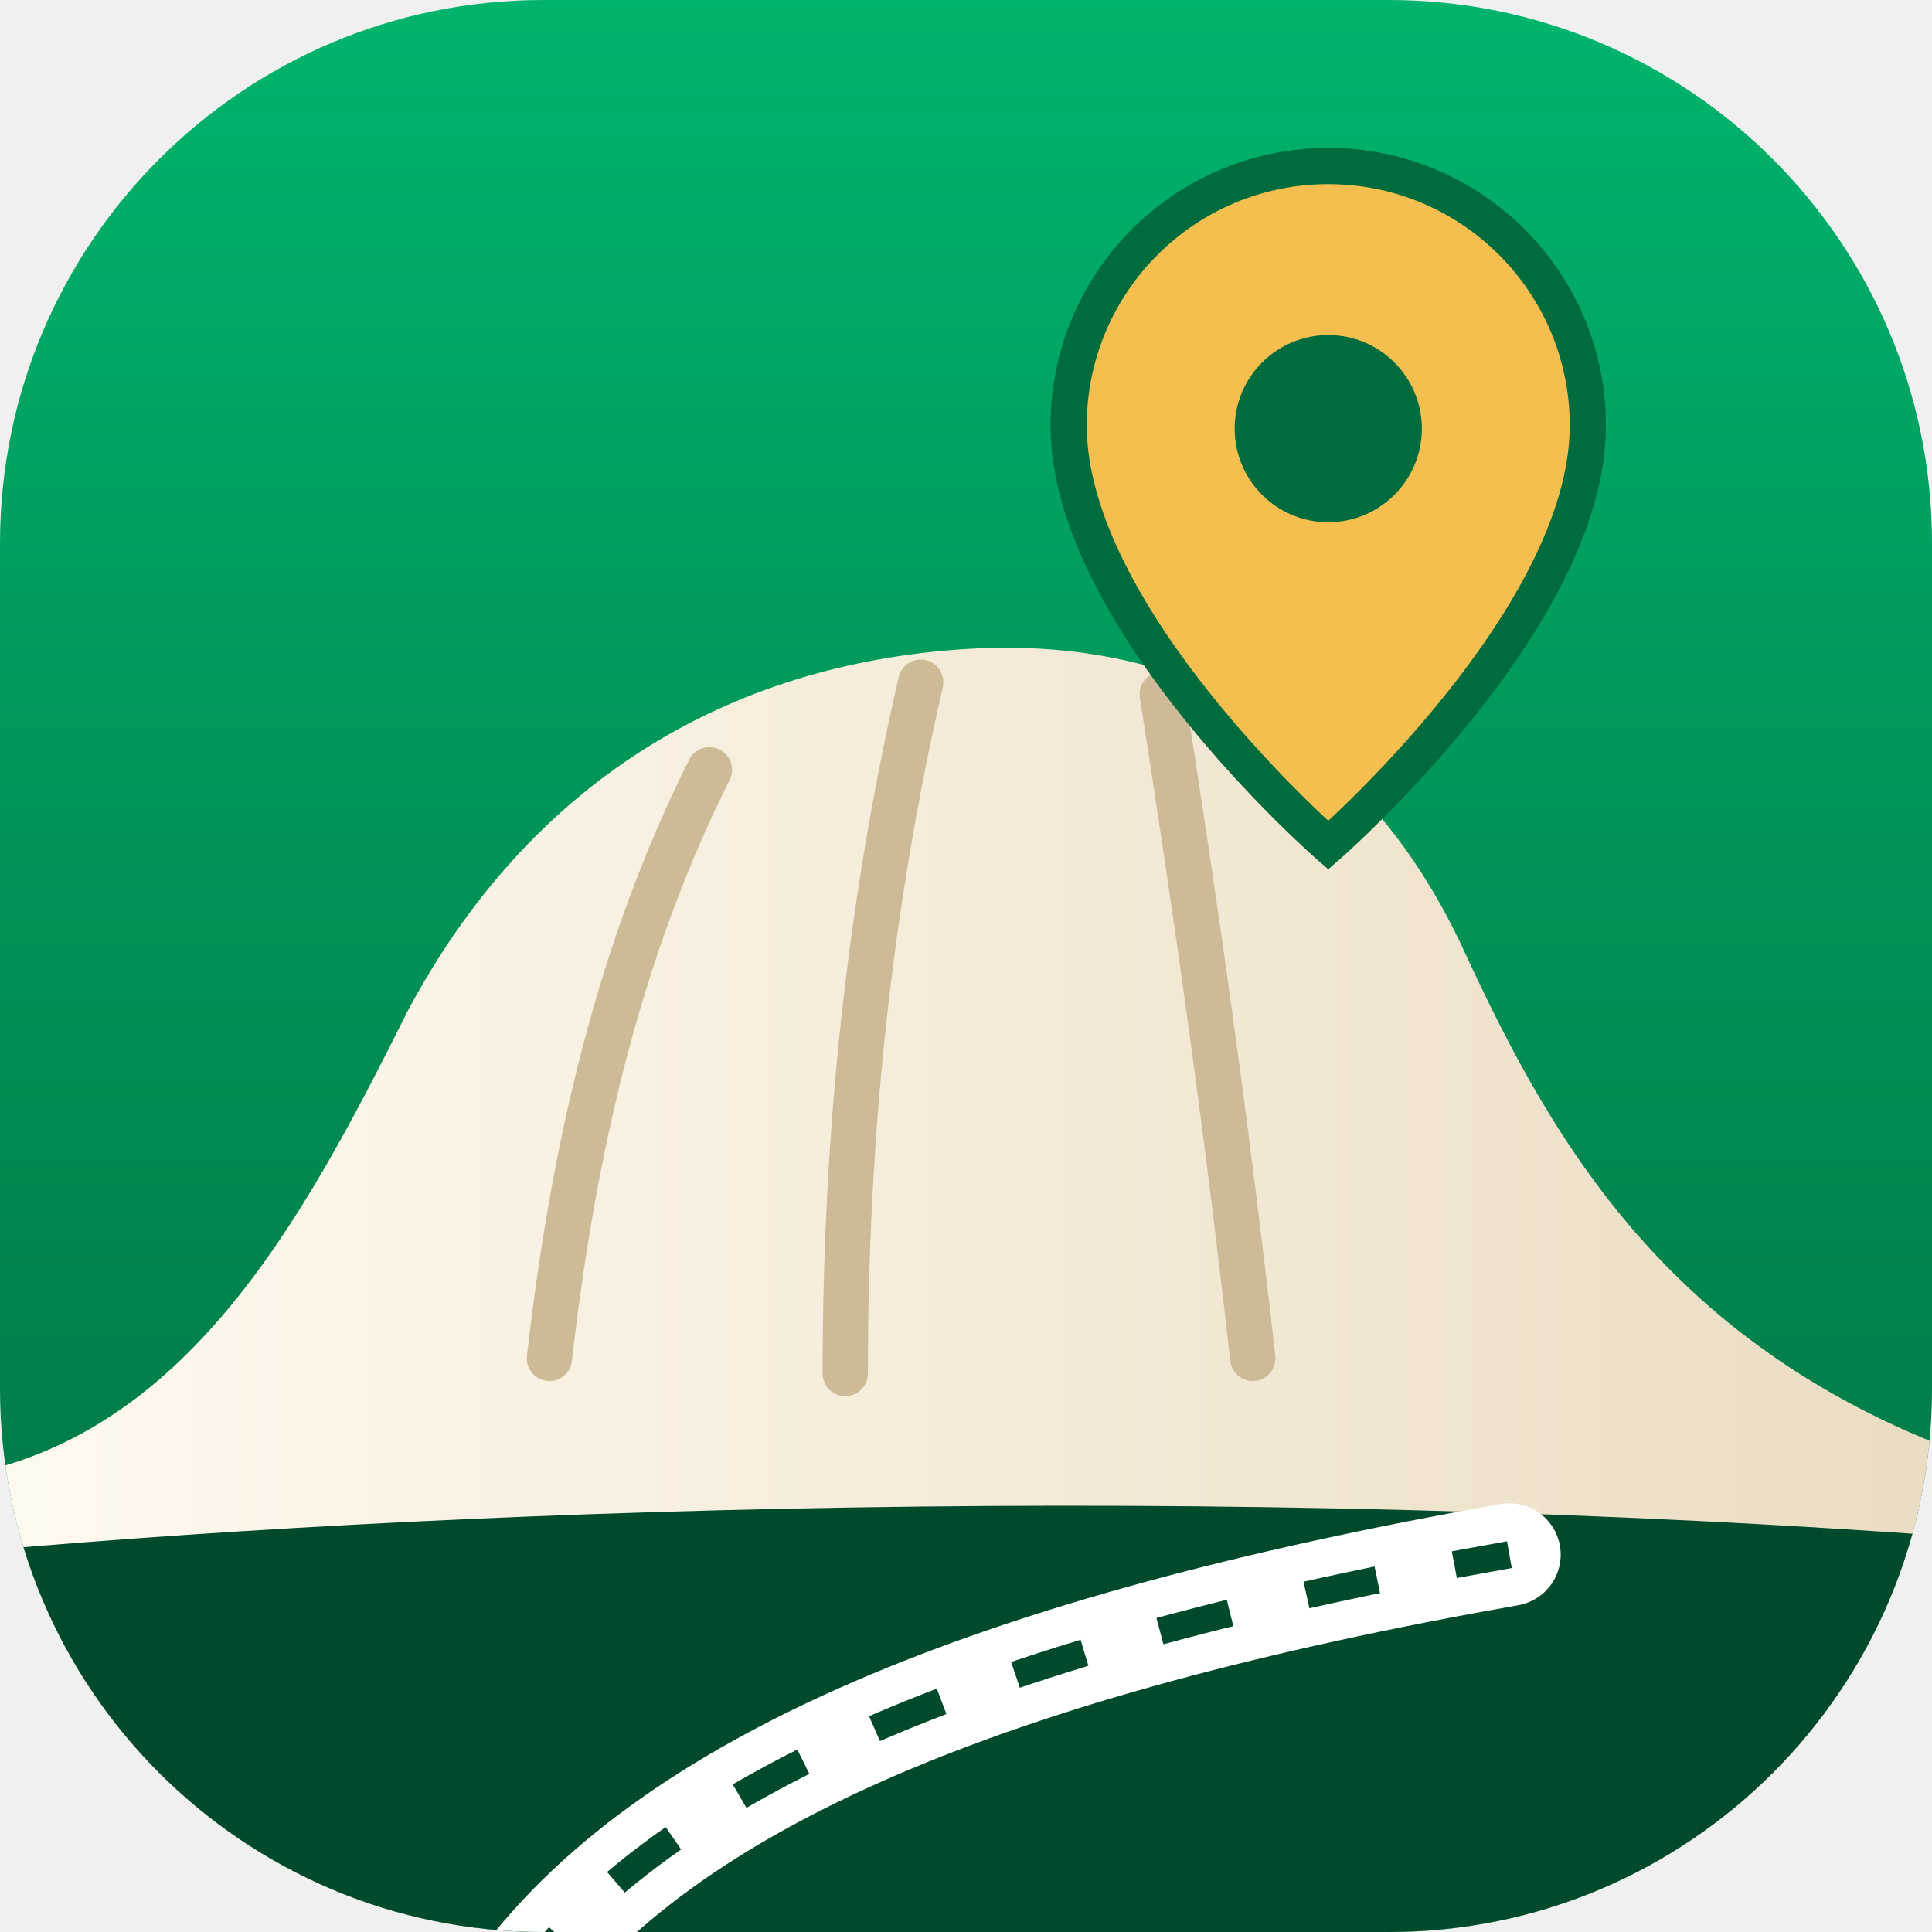
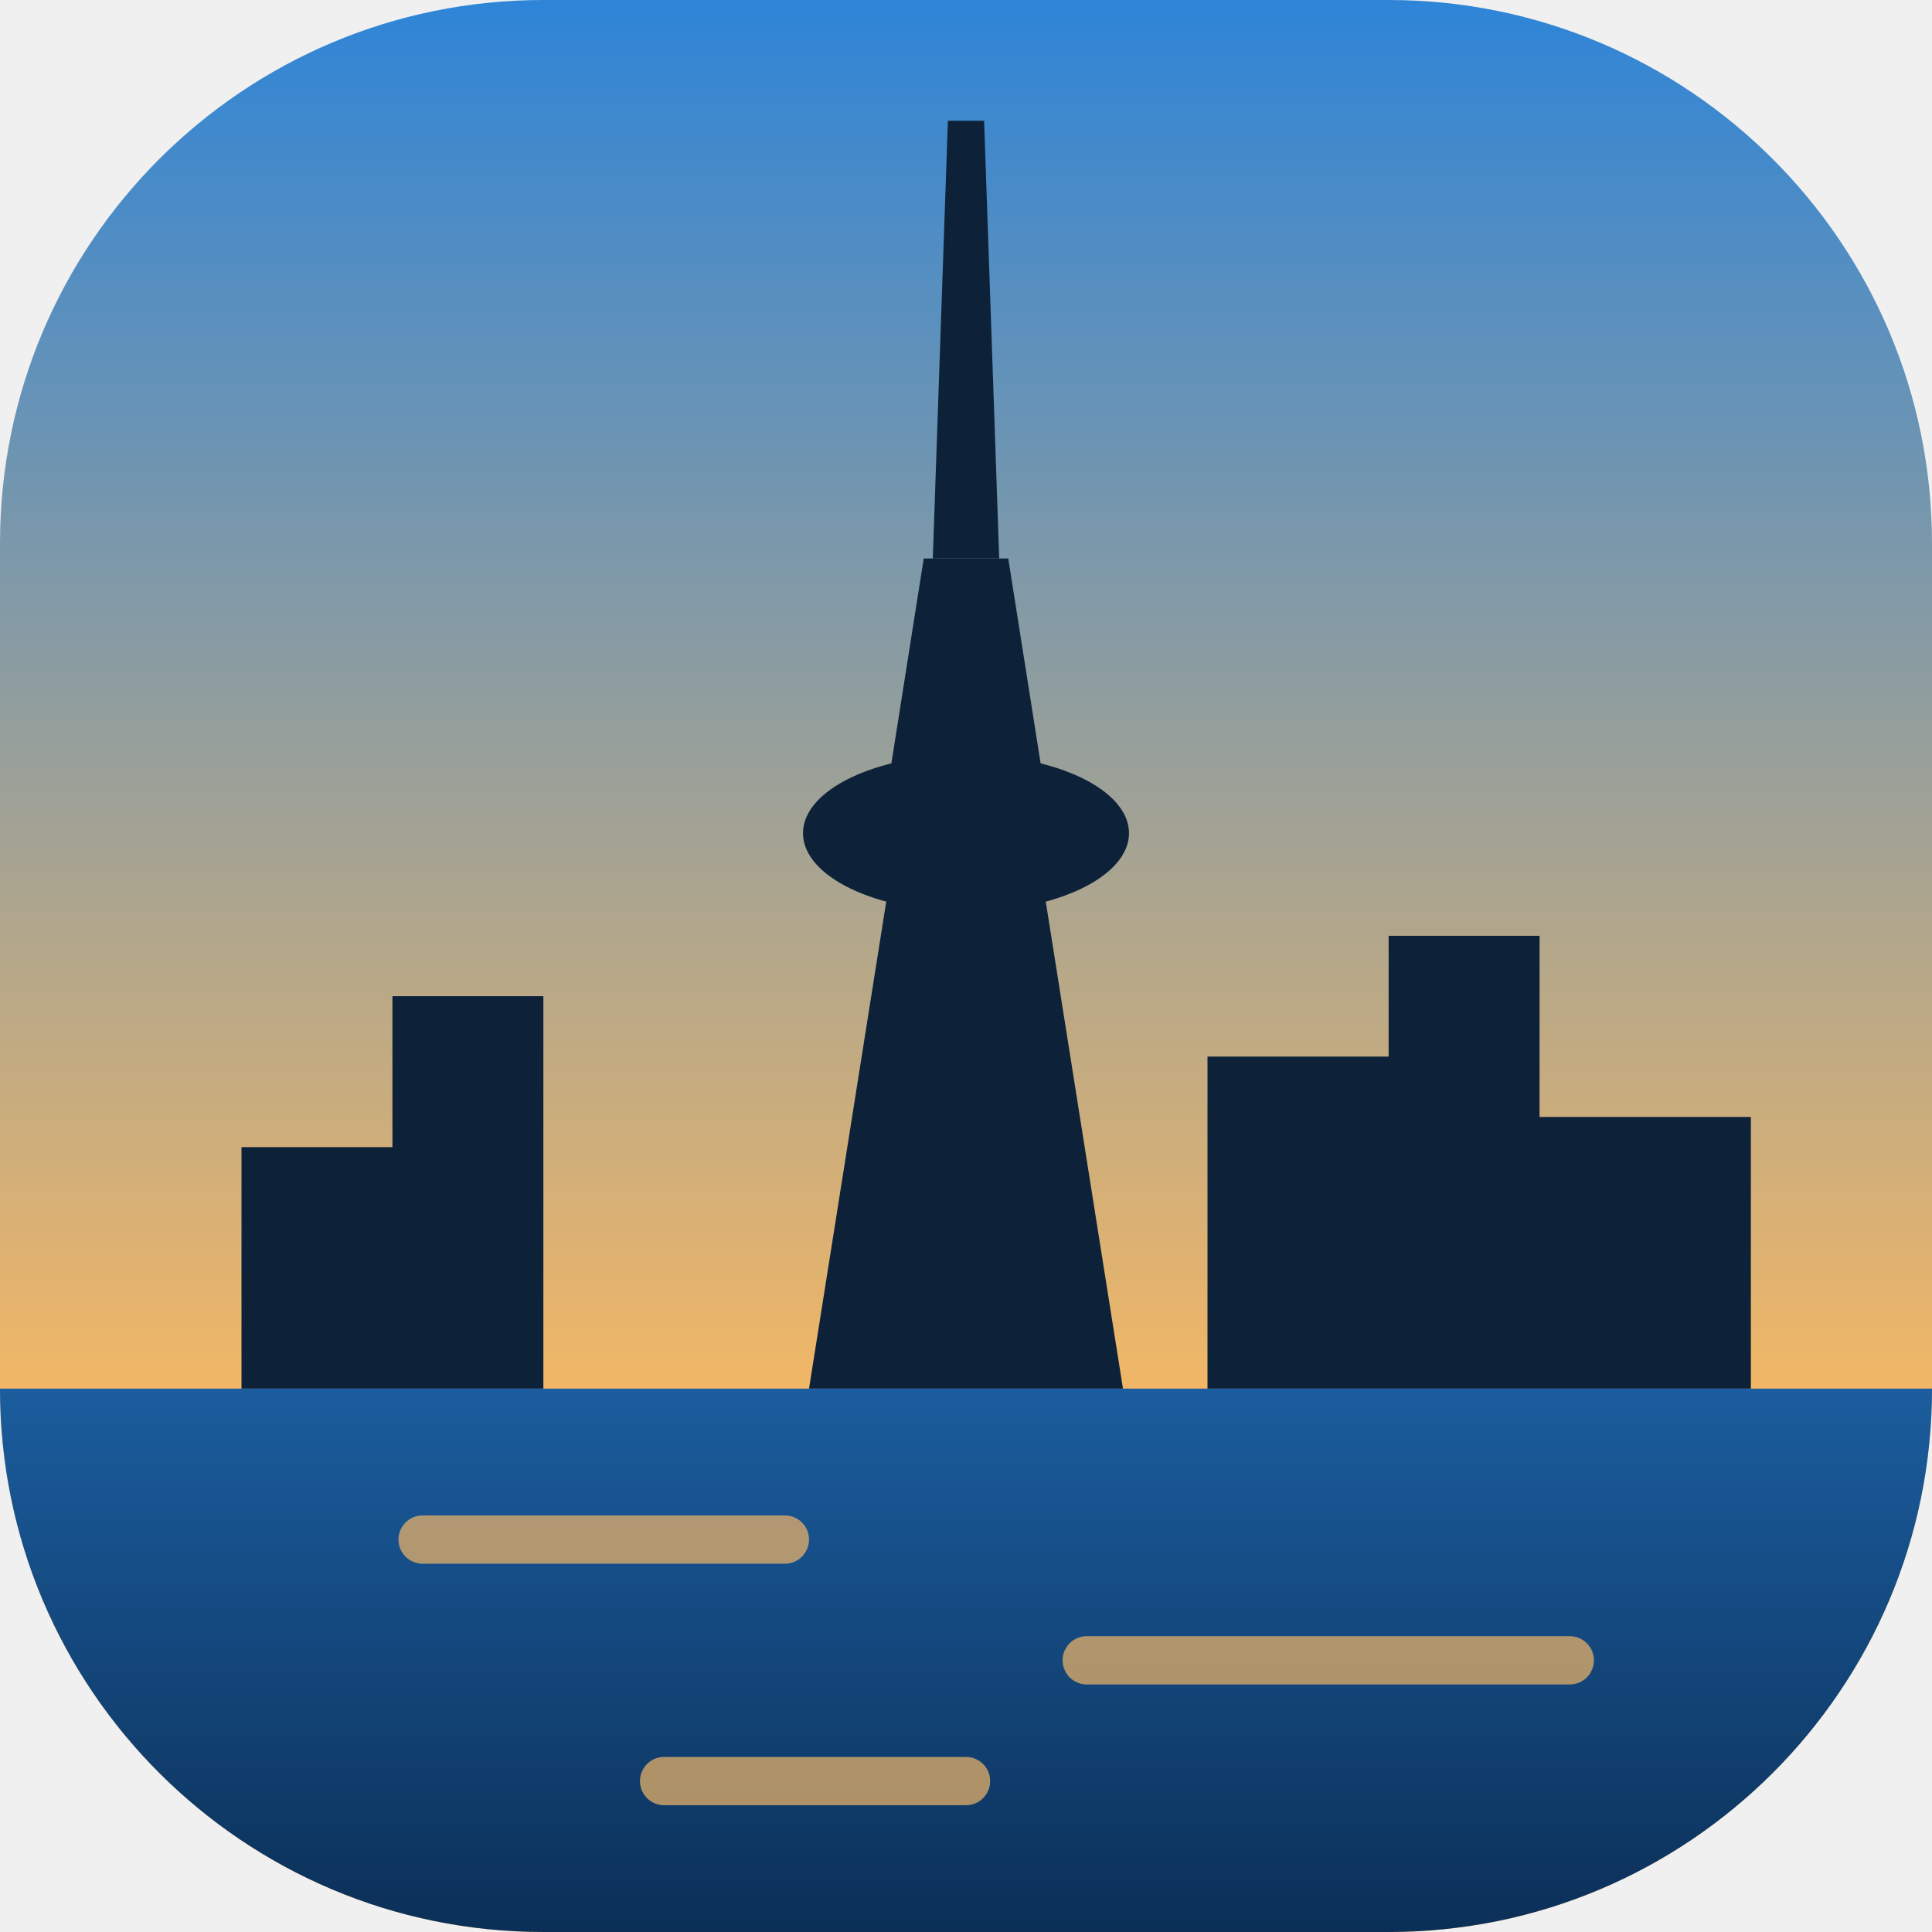
<svg xmlns="http://www.w3.org/2000/svg" viewBox="0 0 64 64">
  <defs>
-     <linearGradient id="abt-sky" x1="0" y1="0" x2="0" y2="1">
-       <stop offset="0" stop-color="#00b46c" />
-       <stop offset="1" stop-color="#006b3d" />
+     <linearGradient id="slt-sky" x1="0" y1="0" x2="0" y2="1">
+       <stop offset="0" stop-color="#2d84d8" />
+       <stop offset="0.72" stop-color="#f2b766" />
    </linearGradient>
-     <linearGradient id="abt-rock" x1="0" y1="0" x2="1" y2="0">
-       <stop offset="0" stop-color="#fffaf0" />
-       <stop offset="1" stop-color="#eadcc2" />
+     <linearGradient id="slt-lake" x1="0" y1="0" x2="0" y2="1">
+       <stop offset="0" stop-color="#1b5d9e" />
+       <stop offset="1" stop-color="#0b2f57" />
    </linearGradient>
-     <clipPath id="abt-tile">
+     <clipPath id="slt-tile">
      <rect width="64" height="64" rx="18" />
    </clipPath>
  </defs>
-   <g clip-path="url(#abt-tile)">
-     <rect width="64" height="64" fill="url(#abt-sky)" />
-     <path d="M-2 49C6 48 10 40.5 13.5 33.5 17.5 26 24 22 32 21.5 40 21 45.5 25 48.5 31.5 51.5 38 55.5 45 66 48.5V66H-2Z" fill="url(#abt-rock)" />
-     <g fill="none" stroke="#cdbb98" stroke-width="1.5" stroke-linecap="round">
-       <path d="M23.5 25.5C20.5 31.5 19 38 18.2 45" />
-       <path d="M30.5 22.6C28.8 30 28 37.5 28 45.5" />
-       <path d="M38.5 23C39.6 30 40.6 37 41.5 45" />
+   <g clip-path="url(#slt-tile)">
+     <rect width="64" height="64" fill="url(#slt-sky)" />
+     <g fill="#0d2238">
+       <path d="M8 46V38h5v-5h5v13zM40 46V35h6v-4h5v15zM51 46v-9h7v9z" />
+       <path d="M32.6 4h-1.2l-.5 14.5h2.2z" />
+       <path d="M30.6 18.5h2.8l1.2 7.6h-5.2z" />
+       <ellipse cx="32" cy="27.6" rx="5.4" ry="2.6" />
+       <path d="M29.4 29.6h5.2l2.6 16.4h-10.4z" />
    </g>
-     <path d="M-2 51.5C14 50 40 49 66 51V66H-2Z" fill="#004a2c" />
-     <path d="M17 66C22 59 33 54.5 50 51.5" fill="none" stroke="#fff" stroke-width="3.4" stroke-linecap="round" />
-     <path d="M17 66C22 59 33 54.5 50 51.5" fill="none" stroke="#004a2c" stroke-width="0.9" stroke-dasharray="2.4 2.6" />
-     <path d="M44 5.5a8.6 8.6 0 0 1 8.6 8.6c0 6.4-8.6 13.9-8.6 13.9s-8.6-7.5-8.6-13.9A8.6 8.6 0 0 1 44 5.5z" fill="#f4bf4f" stroke="#006b3d" stroke-width="1.2" />
-     <circle cx="44" cy="14.2" r="3.1" fill="#006b3d" />
+     <rect y="46" width="64" height="18" fill="url(#slt-lake)" />
+     <path d="M14 51h12M36 55h16M22 59h10" stroke="#f2b766" stroke-width="1.6" stroke-linecap="round" opacity="0.7" />
  </g>
</svg>
